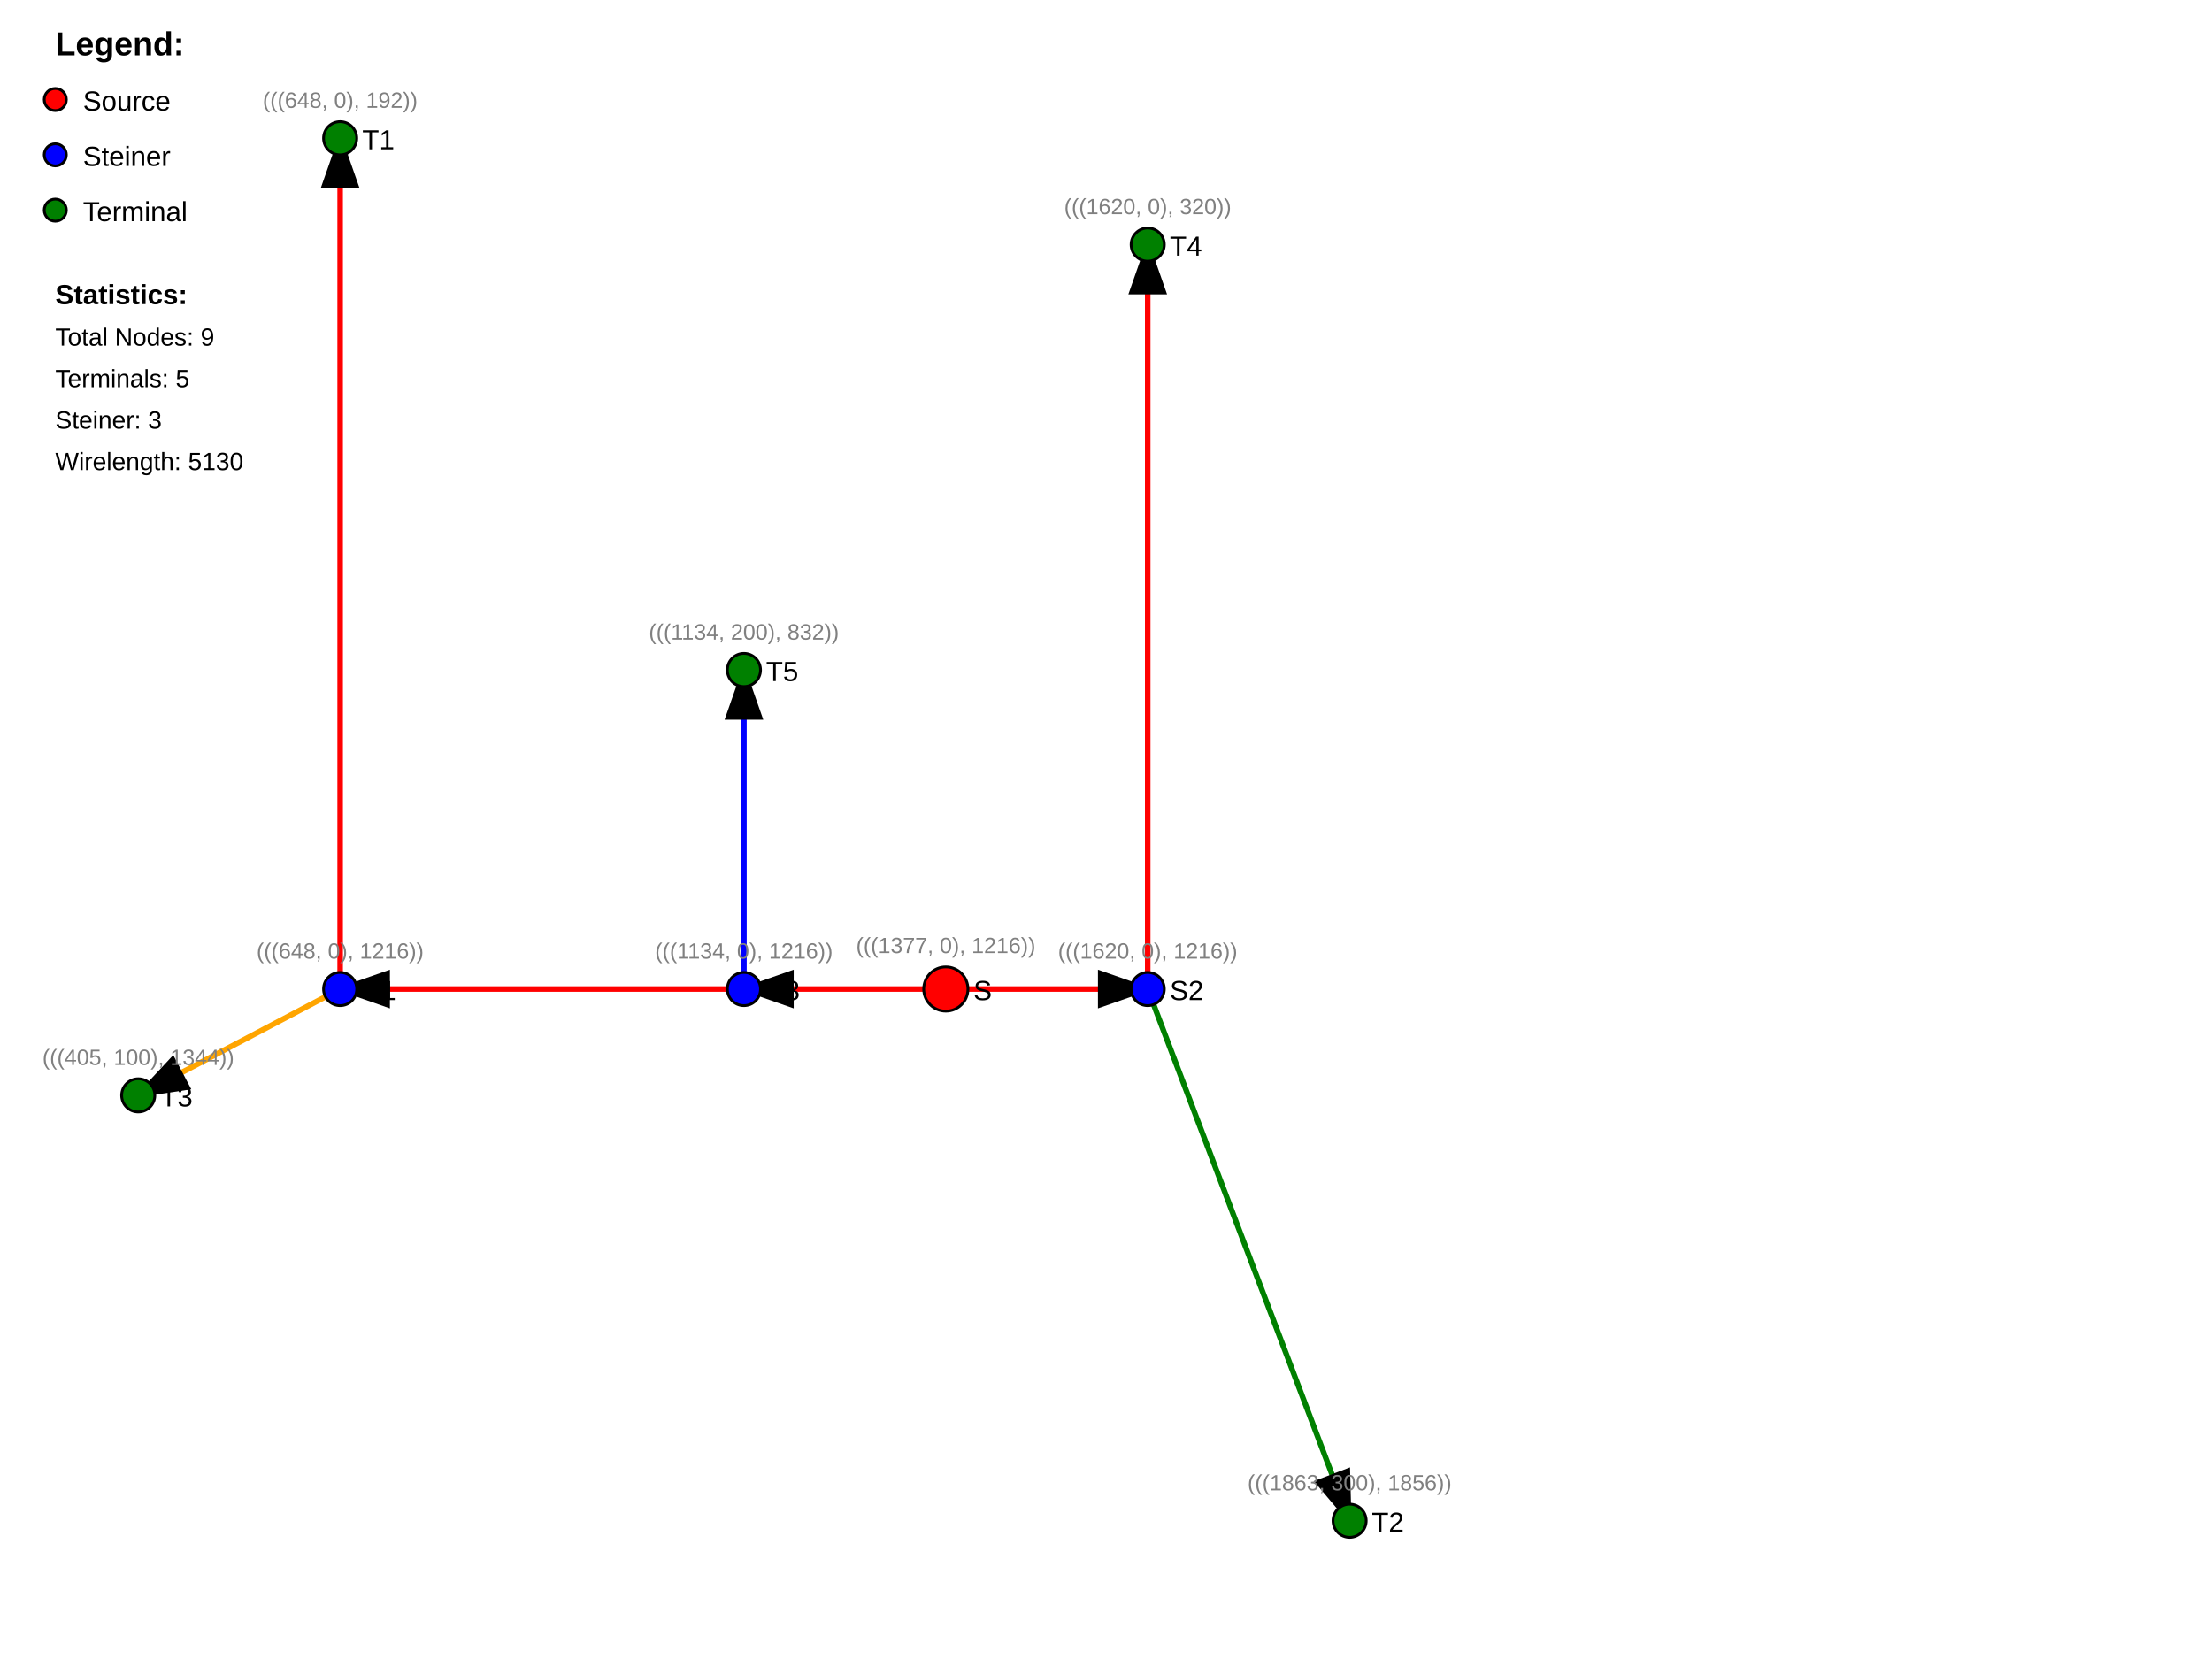
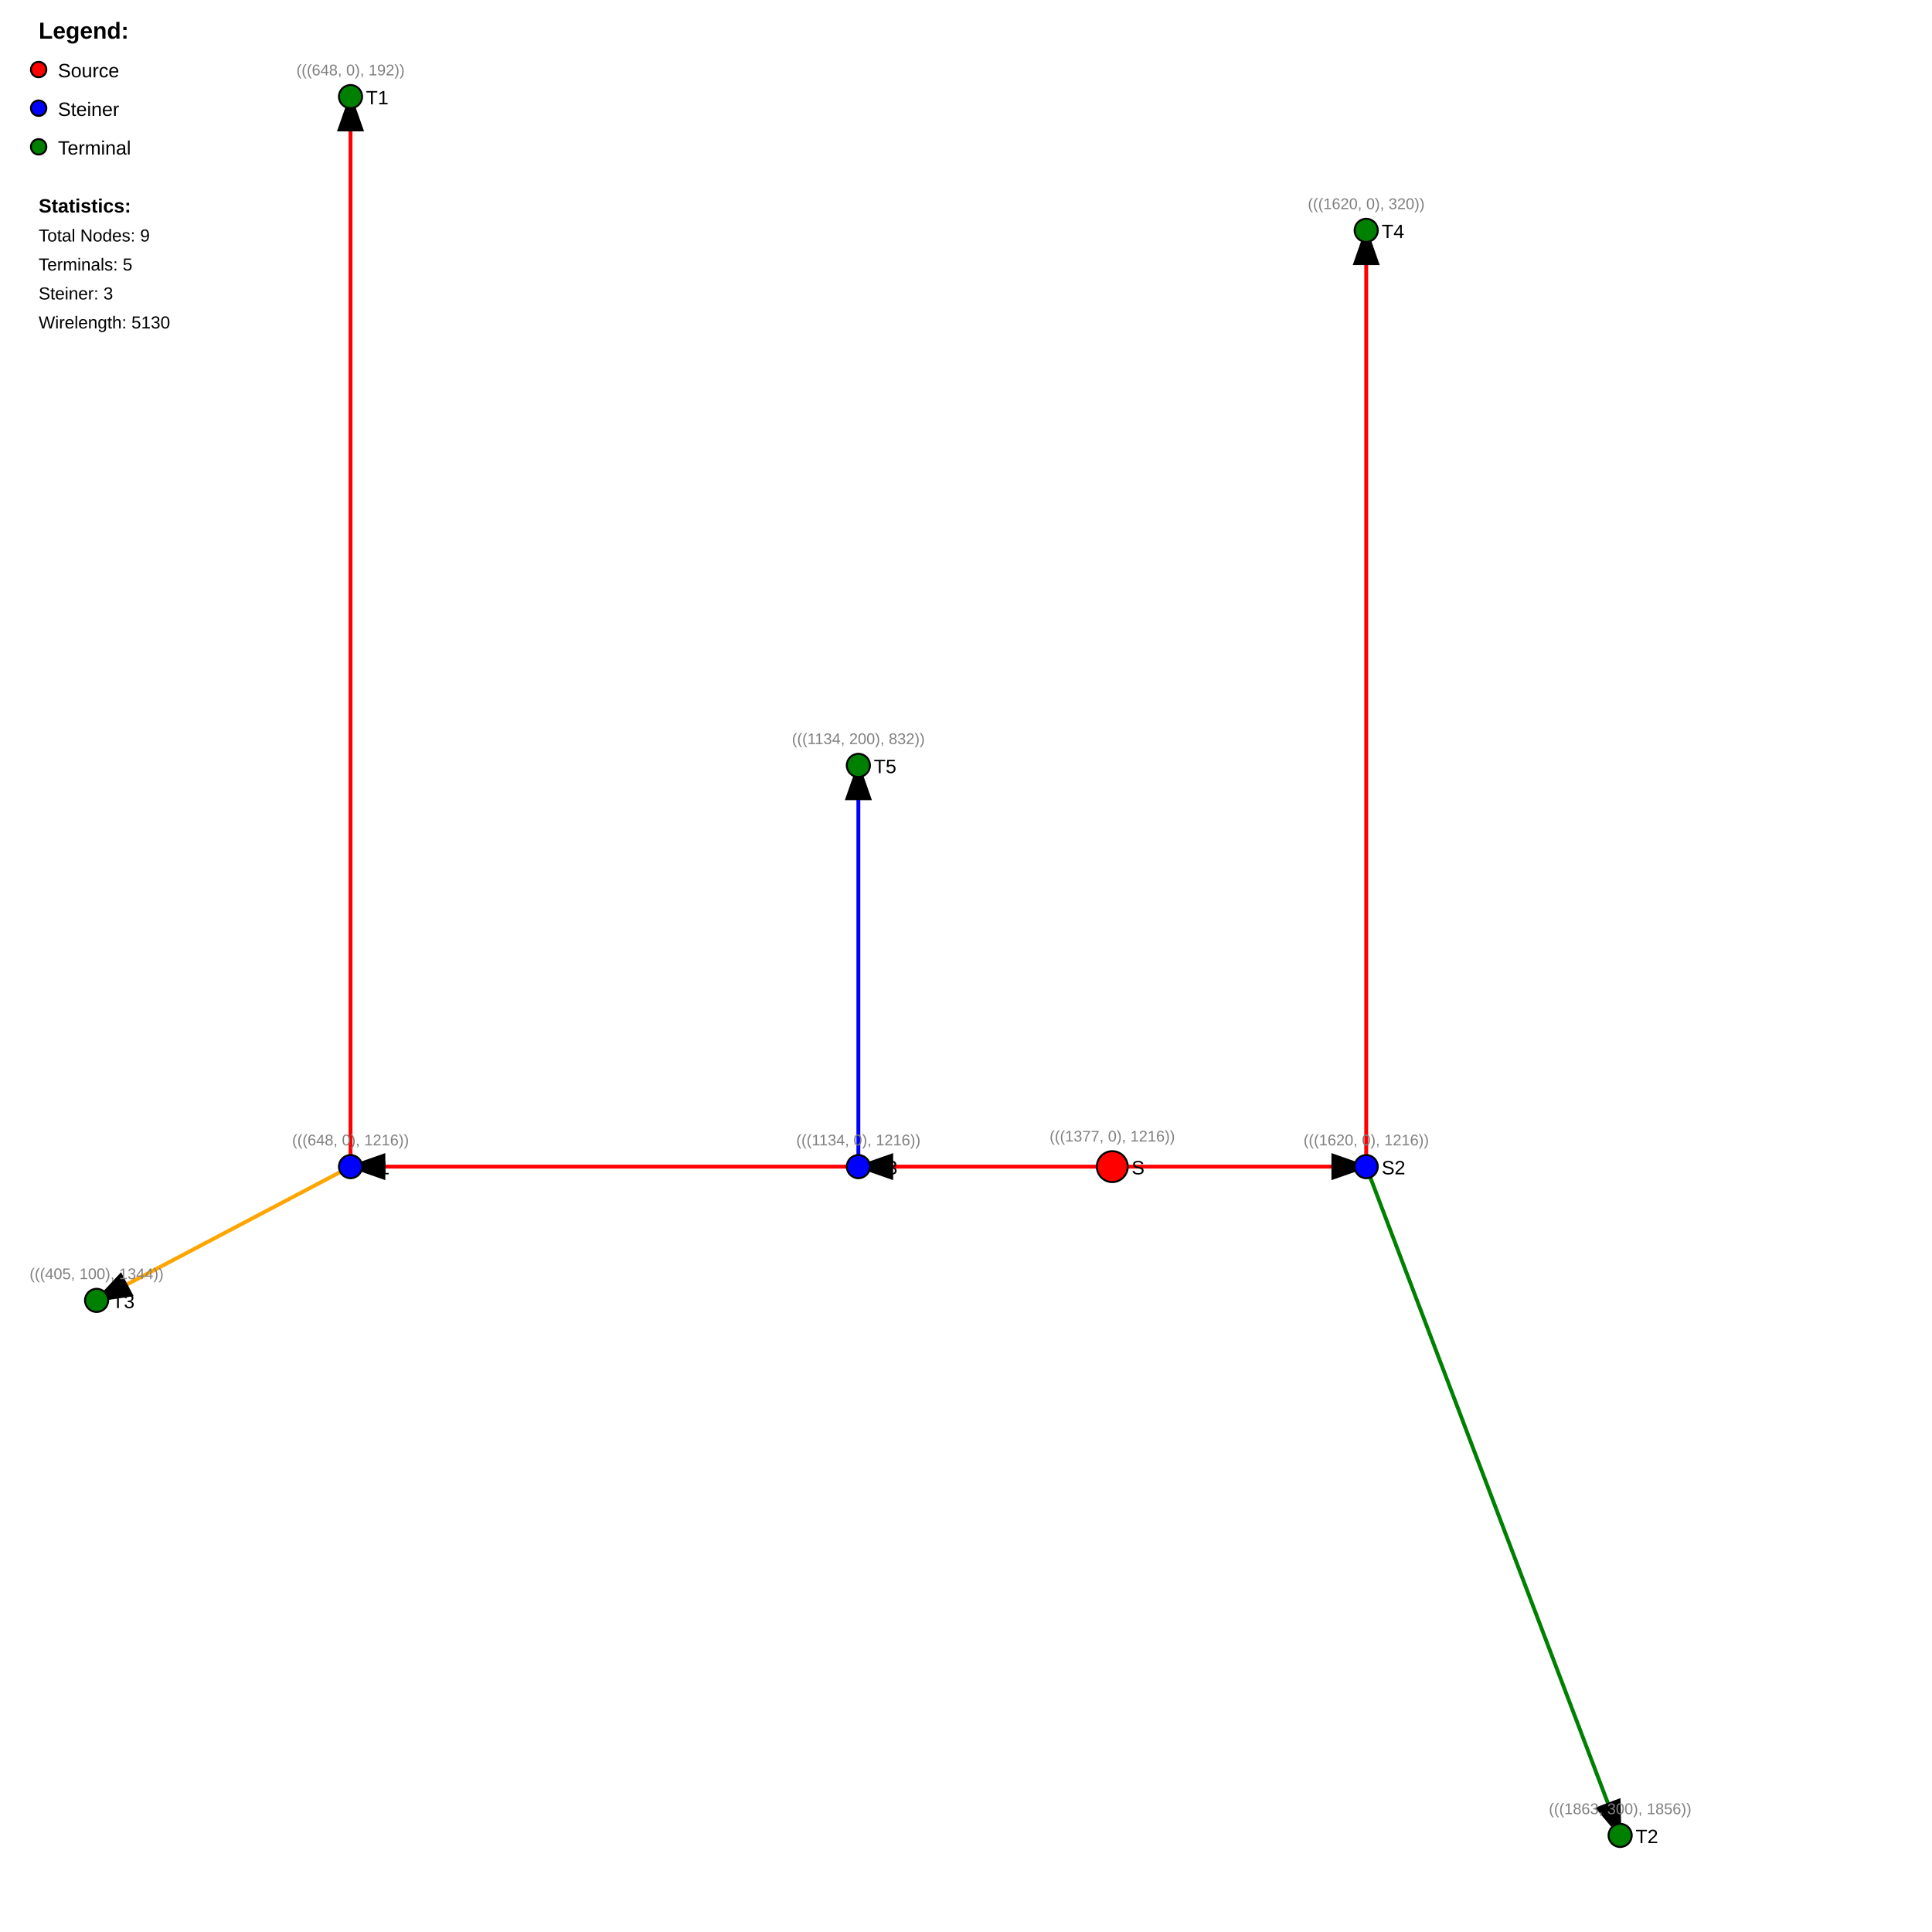
- <svg xmlns="http://www.w3.org/2000/svg" width="800" height="600">
+ <svg xmlns="http://www.w3.org/2000/svg" width="1000" height="1000">
  <rect width="100%" height="100%" fill="white" />
  <defs>
    <marker id="arrowhead" markerWidth="10" markerHeight="7" refX="9" refY="3.5" orient="auto">
      <polygon points="0 0, 10 3.5, 0 7" fill="black" />
    </marker>
  </defs>
-   <line x1="342.067" y1="357.692" x2="415.084" y2="357.692" stroke="red" stroke-width="2" marker-end="url(#arrowhead)" />
-   <line x1="415.084" y1="357.692" x2="488.101" y2="550" stroke="green" stroke-width="2" marker-end="url(#arrowhead)" />
-   <line x1="415.084" y1="357.692" x2="415.084" y2="88.462" stroke="red" stroke-width="2" marker-end="url(#arrowhead)" />
-   <line x1="342.067" y1="357.692" x2="269.05" y2="357.692" stroke="red" stroke-width="2" marker-end="url(#arrowhead)" />
-   <line x1="269.05" y1="357.692" x2="123.017" y2="357.692" stroke="red" stroke-width="2" marker-end="url(#arrowhead)" />
-   <line x1="123.017" y1="357.692" x2="123.017" y2="50" stroke="red" stroke-width="2" marker-end="url(#arrowhead)" />
-   <line x1="123.017" y1="357.692" x2="50" y2="396.154" stroke="orange" stroke-width="2" marker-end="url(#arrowhead)" />
-   <line x1="269.05" y1="357.692" x2="269.05" y2="242.308" stroke="blue" stroke-width="2" marker-end="url(#arrowhead)" />
-   <circle cx="415.084" cy="357.692" r="6" fill="blue" stroke="black" stroke-width="1" />
-   <text x="423.084" y="361.692" font-family="Arial" font-size="10" fill="black">S2</text>
-   <text x="415.084" y="346.692" font-family="Arial" font-size="8" fill="gray" text-anchor="middle">(((1620, 0), 1216))</text>
-   <circle cx="488.101" cy="550" r="6" fill="green" stroke="black" stroke-width="1" />
-   <text x="496.101" y="554" font-family="Arial" font-size="10" fill="black">T2</text>
-   <text x="488.101" y="539" font-family="Arial" font-size="8" fill="gray" text-anchor="middle">(((1863, 300), 1856))</text>
-   <circle cx="342.067" cy="357.692" r="8" fill="red" stroke="black" stroke-width="1" />
-   <text x="352.067" y="361.692" font-family="Arial" font-size="10" fill="black">S</text>
-   <text x="342.067" y="344.692" font-family="Arial" font-size="8" fill="gray" text-anchor="middle">(((1377, 0), 1216))</text>
-   <circle cx="123.017" cy="357.692" r="6" fill="blue" stroke="black" stroke-width="1" />
-   <text x="131.017" y="361.692" font-family="Arial" font-size="10" fill="black">S1</text>
-   <text x="123.017" y="346.692" font-family="Arial" font-size="8" fill="gray" text-anchor="middle">(((648, 0), 1216))</text>
-   <circle cx="123.017" cy="50" r="6" fill="green" stroke="black" stroke-width="1" />
-   <text x="131.017" y="54" font-family="Arial" font-size="10" fill="black">T1</text>
-   <text x="123.017" y="39" font-family="Arial" font-size="8" fill="gray" text-anchor="middle">(((648, 0), 192))</text>
-   <circle cx="50" cy="396.154" r="6" fill="green" stroke="black" stroke-width="1" />
-   <text x="58" y="400.154" font-family="Arial" font-size="10" fill="black">T3</text>
-   <text x="50" y="385.154" font-family="Arial" font-size="8" fill="gray" text-anchor="middle">(((405, 100), 1344))</text>
-   <circle cx="415.084" cy="88.462" r="6" fill="green" stroke="black" stroke-width="1" />
-   <text x="423.084" y="92.462" font-family="Arial" font-size="10" fill="black">T4</text>
-   <text x="415.084" y="77.462" font-family="Arial" font-size="8" fill="gray" text-anchor="middle">(((1620, 0), 320))</text>
-   <circle cx="269.05" cy="242.308" r="6" fill="green" stroke="black" stroke-width="1" />
-   <text x="277.05" y="246.308" font-family="Arial" font-size="10" fill="black">T5</text>
-   <text x="269.05" y="231.308" font-family="Arial" font-size="8" fill="gray" text-anchor="middle">(((1134, 200), 832))</text>
-   <circle cx="269.05" cy="357.692" r="6" fill="blue" stroke="black" stroke-width="1" />
-   <text x="277.05" y="361.692" font-family="Arial" font-size="10" fill="black">S3</text>
-   <text x="269.05" y="346.692" font-family="Arial" font-size="8" fill="gray" text-anchor="middle">(((1134, 0), 1216))</text>
+   <line x1="575.721" y1="603.846" x2="707.151" y2="603.846" stroke="red" stroke-width="2" marker-end="url(#arrowhead)" />
+   <line x1="707.151" y1="603.846" x2="838.582" y2="950" stroke="green" stroke-width="2" marker-end="url(#arrowhead)" />
+   <line x1="707.151" y1="603.846" x2="707.151" y2="119.231" stroke="red" stroke-width="2" marker-end="url(#arrowhead)" />
+   <line x1="575.721" y1="603.846" x2="444.291" y2="603.846" stroke="red" stroke-width="2" marker-end="url(#arrowhead)" />
+   <line x1="444.291" y1="603.846" x2="181.43" y2="603.846" stroke="red" stroke-width="2" marker-end="url(#arrowhead)" />
+   <line x1="181.43" y1="603.846" x2="181.43" y2="50" stroke="red" stroke-width="2" marker-end="url(#arrowhead)" />
+   <line x1="181.43" y1="603.846" x2="50" y2="673.077" stroke="orange" stroke-width="2" marker-end="url(#arrowhead)" />
+   <line x1="444.291" y1="603.846" x2="444.291" y2="396.154" stroke="blue" stroke-width="2" marker-end="url(#arrowhead)" />
+   <circle cx="707.151" cy="603.846" r="6" fill="blue" stroke="black" stroke-width="1" />
+   <text x="715.151" y="607.846" font-family="Arial" font-size="10" fill="black">S2</text>
+   <text x="707.151" y="592.846" font-family="Arial" font-size="8" fill="gray" text-anchor="middle">(((1620, 0), 1216))</text>
+   <circle cx="838.582" cy="950" r="6" fill="green" stroke="black" stroke-width="1" />
+   <text x="846.582" y="954" font-family="Arial" font-size="10" fill="black">T2</text>
+   <text x="838.582" y="939" font-family="Arial" font-size="8" fill="gray" text-anchor="middle">(((1863, 300), 1856))</text>
+   <circle cx="575.721" cy="603.846" r="8" fill="red" stroke="black" stroke-width="1" />
+   <text x="585.721" y="607.846" font-family="Arial" font-size="10" fill="black">S</text>
+   <text x="575.721" y="590.846" font-family="Arial" font-size="8" fill="gray" text-anchor="middle">(((1377, 0), 1216))</text>
+   <circle cx="181.43" cy="603.846" r="6" fill="blue" stroke="black" stroke-width="1" />
+   <text x="189.43" y="607.846" font-family="Arial" font-size="10" fill="black">S1</text>
+   <text x="181.43" y="592.846" font-family="Arial" font-size="8" fill="gray" text-anchor="middle">(((648, 0), 1216))</text>
+   <circle cx="181.43" cy="50" r="6" fill="green" stroke="black" stroke-width="1" />
+   <text x="189.43" y="54" font-family="Arial" font-size="10" fill="black">T1</text>
+   <text x="181.43" y="39" font-family="Arial" font-size="8" fill="gray" text-anchor="middle">(((648, 0), 192))</text>
+   <circle cx="50" cy="673.077" r="6" fill="green" stroke="black" stroke-width="1" />
+   <text x="58" y="677.077" font-family="Arial" font-size="10" fill="black">T3</text>
+   <text x="50" y="662.077" font-family="Arial" font-size="8" fill="gray" text-anchor="middle">(((405, 100), 1344))</text>
+   <circle cx="707.151" cy="119.231" r="6" fill="green" stroke="black" stroke-width="1" />
+   <text x="715.151" y="123.231" font-family="Arial" font-size="10" fill="black">T4</text>
+   <text x="707.151" y="108.231" font-family="Arial" font-size="8" fill="gray" text-anchor="middle">(((1620, 0), 320))</text>
+   <circle cx="444.291" cy="396.154" r="6" fill="green" stroke="black" stroke-width="1" />
+   <text x="452.291" y="400.154" font-family="Arial" font-size="10" fill="black">T5</text>
+   <text x="444.291" y="385.154" font-family="Arial" font-size="8" fill="gray" text-anchor="middle">(((1134, 200), 832))</text>
+   <circle cx="444.291" cy="603.846" r="6" fill="blue" stroke="black" stroke-width="1" />
+   <text x="452.291" y="607.846" font-family="Arial" font-size="10" fill="black">S3</text>
+   <text x="444.291" y="592.846" font-family="Arial" font-size="8" fill="gray" text-anchor="middle">(((1134, 0), 1216))</text>
  <text x="20" y="20" font-family="Arial" font-size="12" font-weight="bold">Legend:</text>
  <circle cx="20" cy="36" r="4" fill="red" stroke="black" />
  <text x="30" y="40" font-family="Arial" font-size="10">Source</text>
  <circle cx="20" cy="56" r="4" fill="blue" stroke="black" />
  <text x="30" y="60" font-family="Arial" font-size="10">Steiner</text>
  <circle cx="20" cy="76" r="4" fill="green" stroke="black" />
  <text x="30" y="80" font-family="Arial" font-size="10">Terminal</text>
  <text x="20" y="110" font-family="Arial" font-size="10" font-weight="bold">Statistics:</text>
  <text x="20" y="125" font-family="Arial" font-size="9">Total Nodes: 9</text>
  <text x="20" y="140" font-family="Arial" font-size="9">Terminals: 5</text>
  <text x="20" y="155" font-family="Arial" font-size="9">Steiner: 3</text>
  <text x="20" y="170" font-family="Arial" font-size="9">Wirelength: 5130</text>
</svg>
